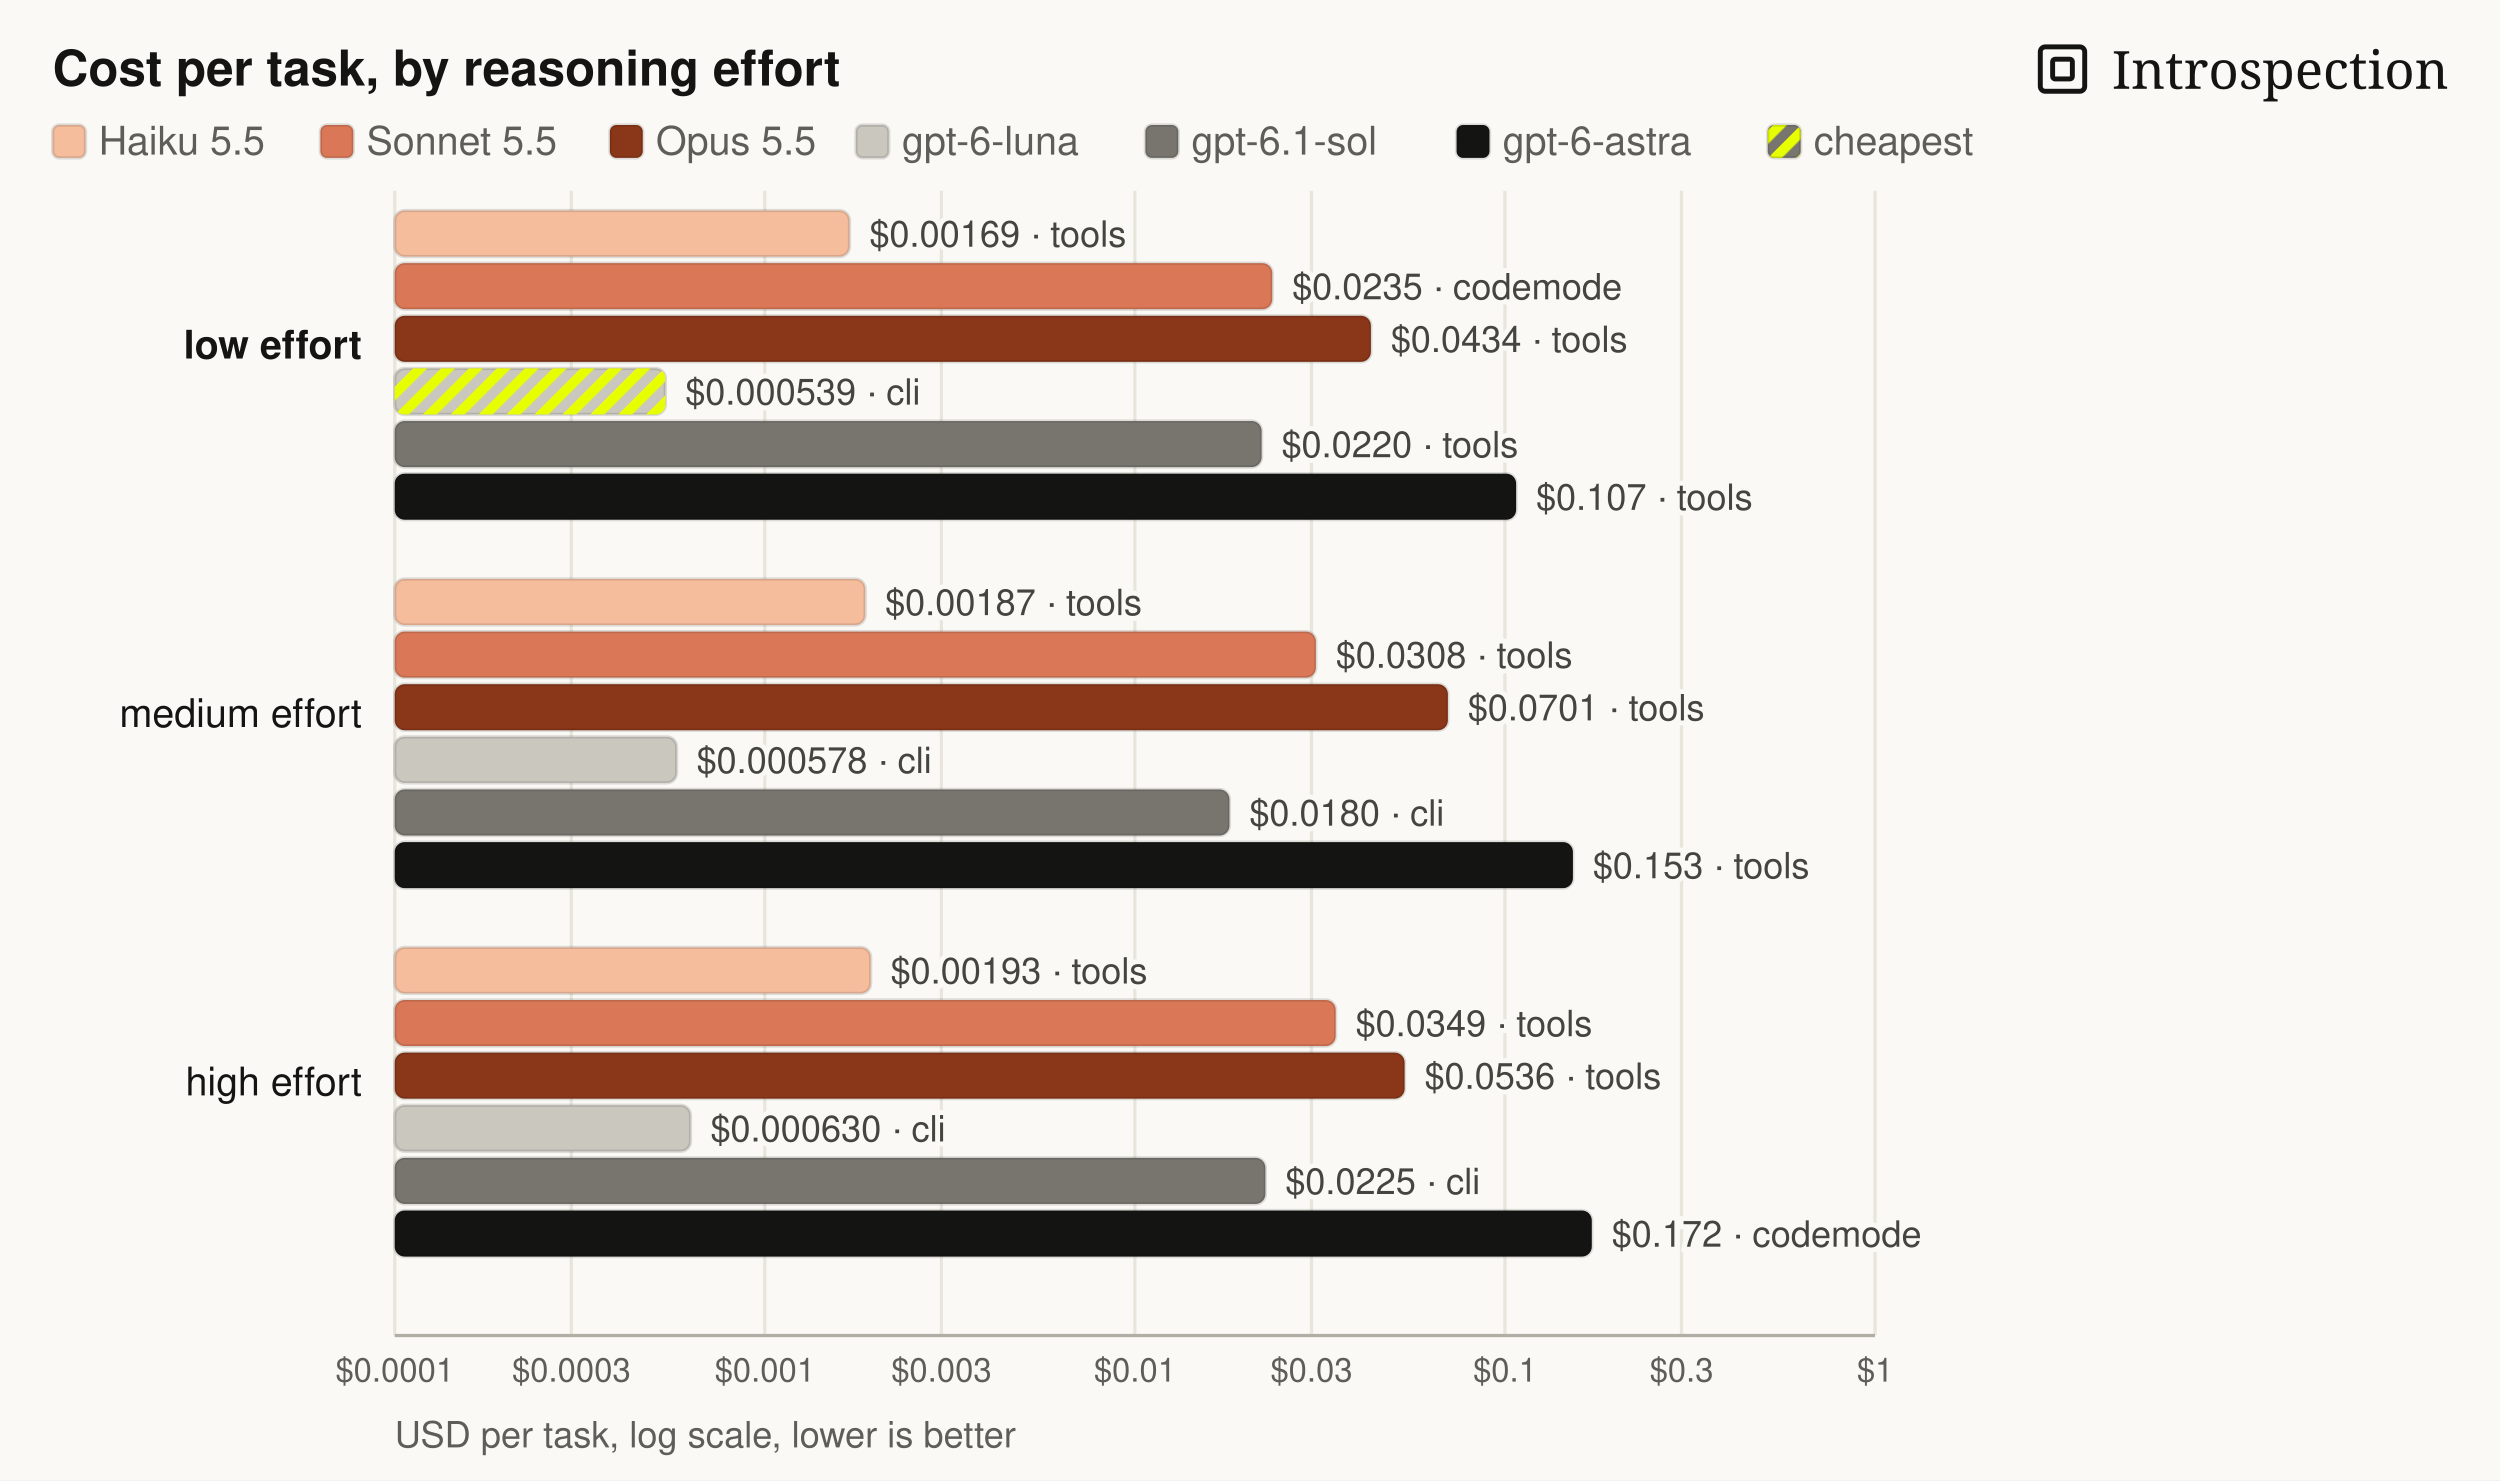
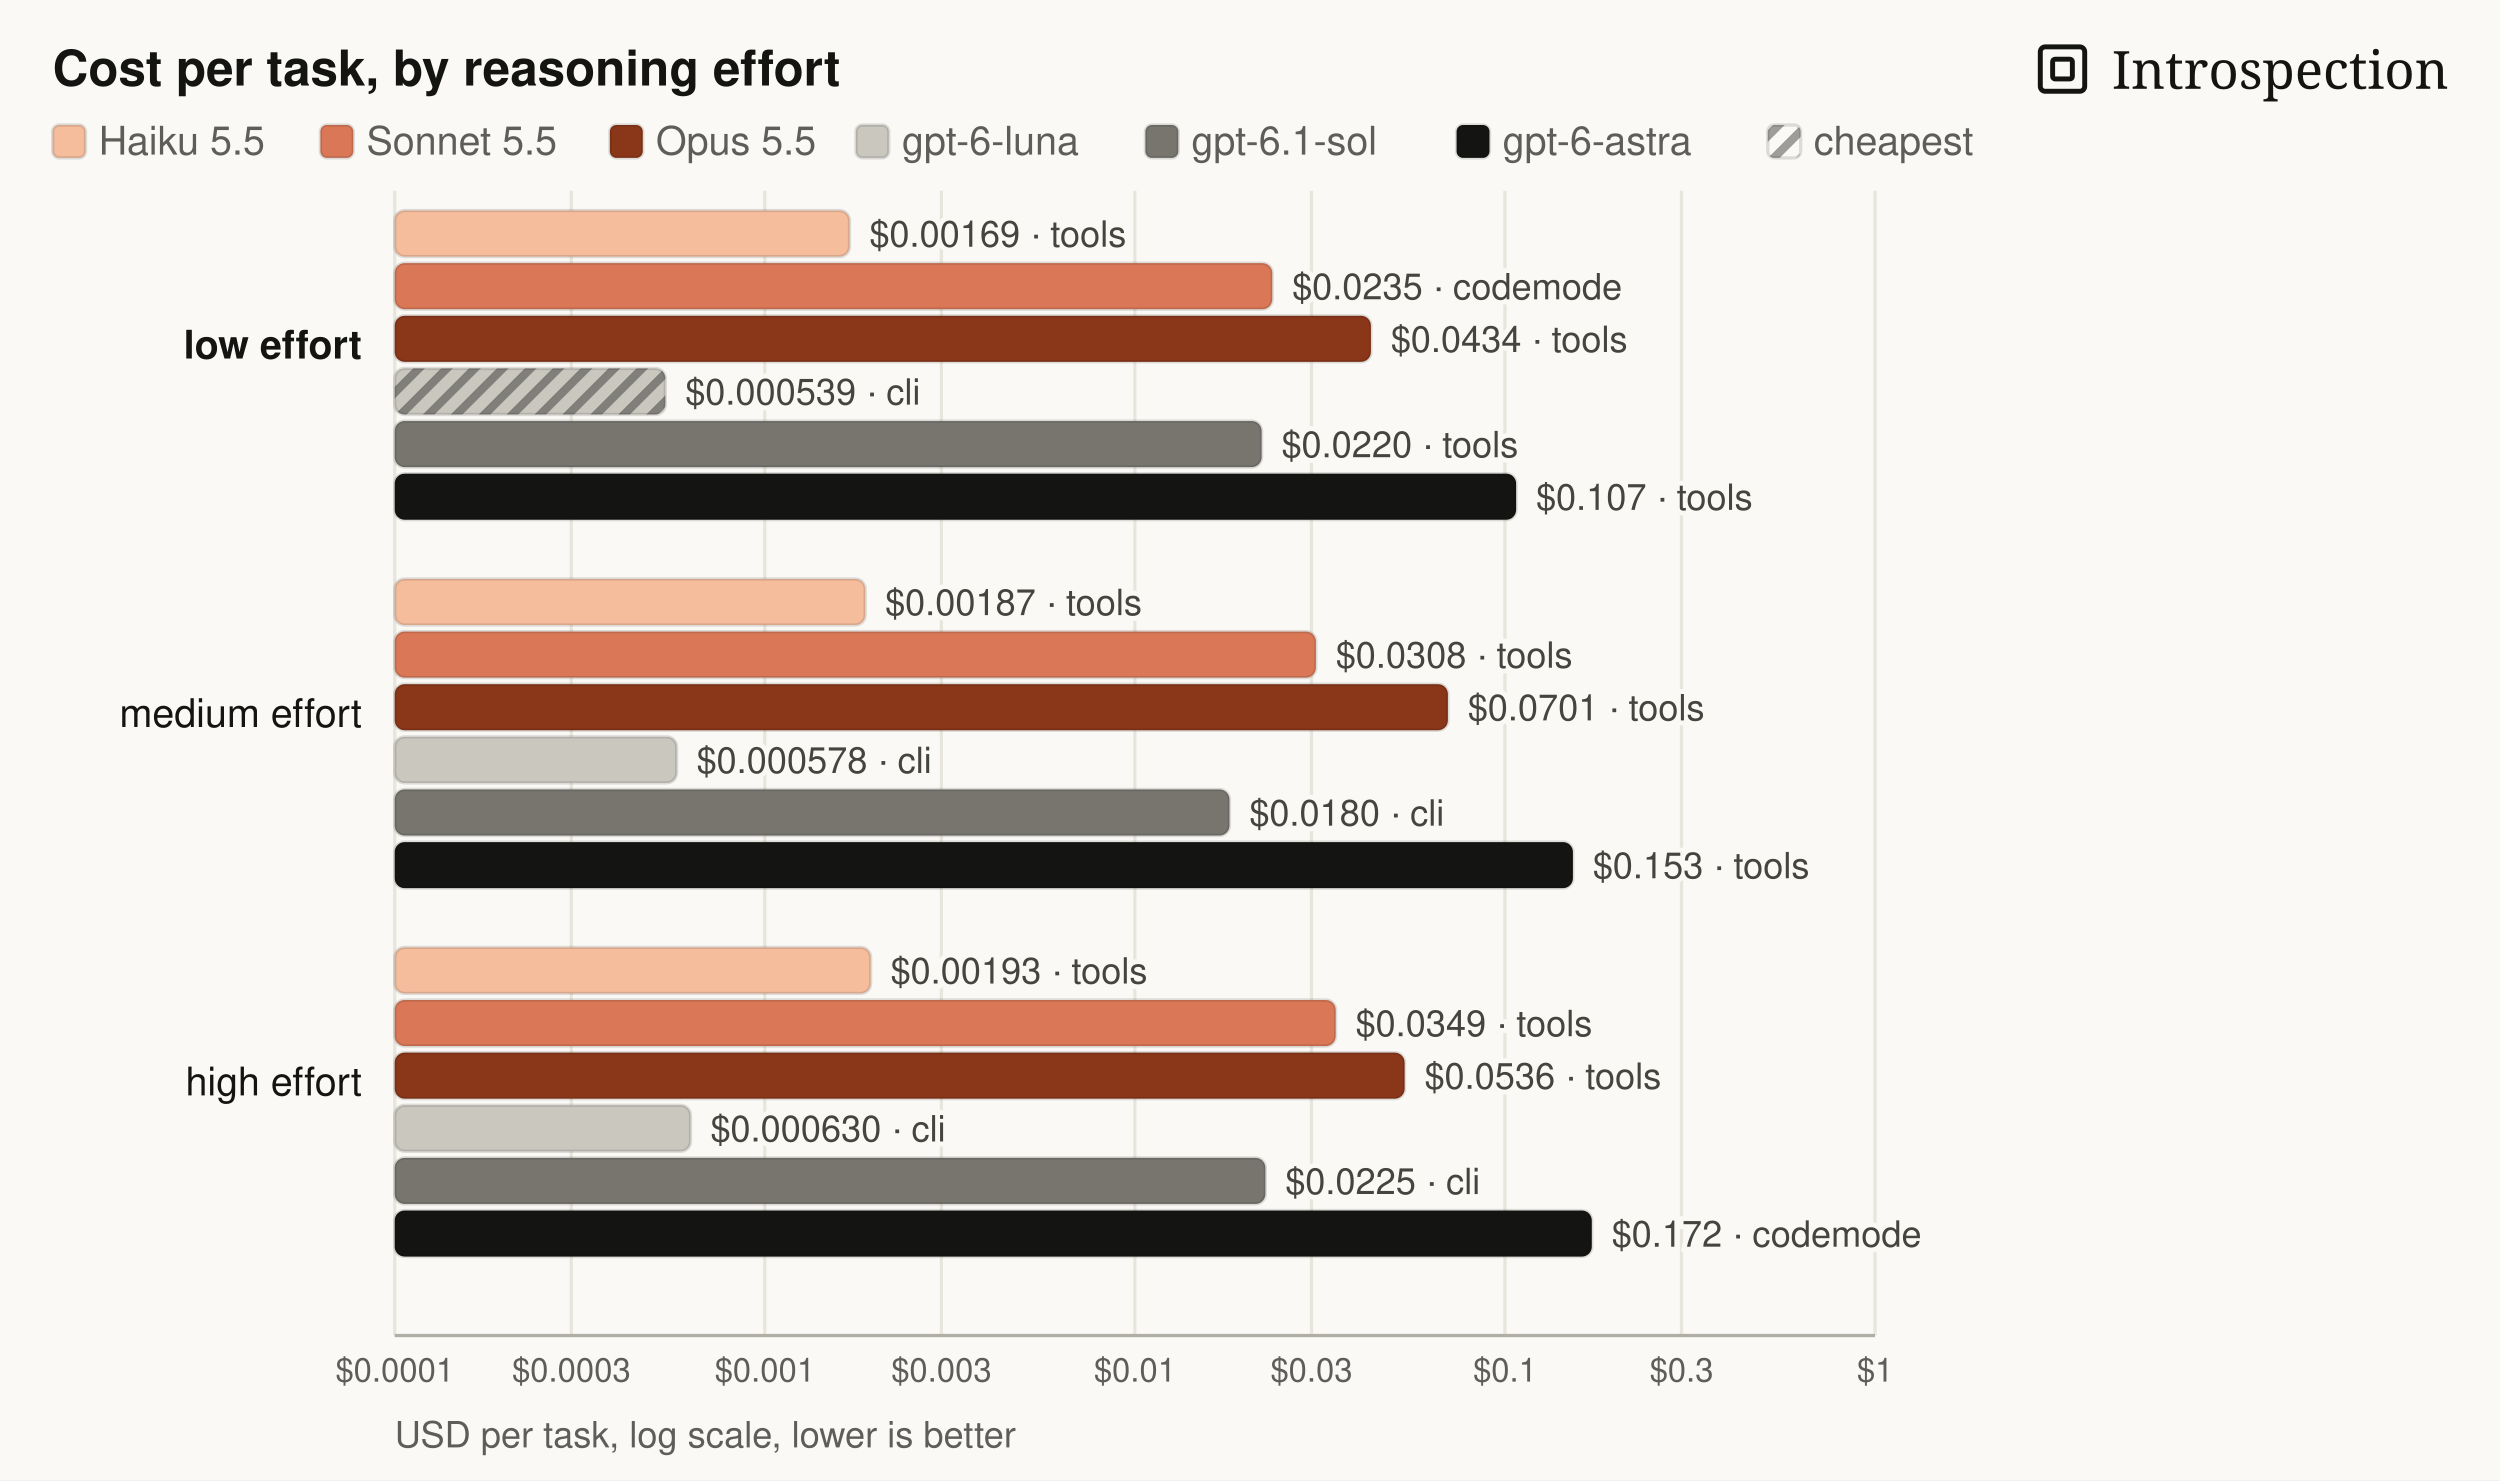
<svg xmlns="http://www.w3.org/2000/svg" width="760" height="450" viewBox="0 0 760 450" font-family="-apple-system, Segoe UI, Helvetica, Arial, sans-serif">
  <defs>
    <pattern id="win-light" patternUnits="userSpaceOnUse" width="6" height="6" patternTransform="rotate(45)">
      <rect width="2.5" height="6" fill="#141413" opacity="0.4" />
    </pattern>
    <pattern id="win-dark" patternUnits="userSpaceOnUse" width="6" height="6" patternTransform="rotate(45)">
      <rect width="2.5" height="6" fill="#ffffff" opacity="0.6" />
-     </pattern>
-     <pattern id="win-yellow" patternUnits="userSpaceOnUse" width="6" height="6" patternTransform="rotate(45)">
-       <rect width="3" height="6" fill="#e6ff00" />
    </pattern>
  </defs>
  <rect width="760" height="450" fill="#faf9f5" />
  <text x="16" y="26" font-size="15" font-weight="600" fill="#141413">Cost per task, by reasoning effort</text>
  <g transform="translate(618 12) scale(0.75)" fill="none" stroke="#141413" stroke-width="2" stroke-linecap="round" stroke-linejoin="round">
    <rect x="3" y="3" width="18" height="18" rx="2" />
    <rect x="8" y="8" width="8" height="8" rx="1" />
  </g>
  <text x="642" y="27" font-size="16" font-family="Georgia, serif" fill="#141413">Introspection</text>
  <rect x="16" y="38" width="10" height="10" rx="2" fill="#f6bd9d" stroke="#0000001f" />
  <text x="30" y="47" font-size="12" fill="#5e5d59">Haiku 5.5</text>
  <rect x="97.4" y="38" width="10" height="10" rx="2" fill="#d97757" stroke="#0000001f" />
  <text x="111.4" y="47" font-size="12" fill="#5e5d59">Sonnet 5.5</text>
  <rect x="185.4" y="38" width="10" height="10" rx="2" fill="#8a3618" stroke="#0000001f" />
  <text x="199.4" y="47" font-size="12" fill="#5e5d59">Opus 5.5</text>
  <rect x="260.2" y="38" width="10" height="10" rx="2" fill="#c9c7be" stroke="#0000001f" />
  <text x="274.2" y="47" font-size="12" fill="#5e5d59">gpt-6-luna</text>
  <rect x="348.2" y="38" width="10" height="10" rx="2" fill="#77756e" stroke="#0000001f" />
  <text x="362.2" y="47" font-size="12" fill="#5e5d59">gpt-6.1-sol</text>
  <rect x="442.8" y="38" width="10" height="10" rx="2" fill="#141413" stroke="#0000001f" />
  <text x="456.8" y="47" font-size="12" fill="#5e5d59">gpt-6-astra</text>
-   <rect x="537.4" y="38" width="10" height="10" rx="2" fill="#77756e" />
-   <rect x="537.4" y="38" width="10" height="10" rx="2" fill="url(#win-yellow)" stroke="#0000001f" />
+   <rect x="537.4" y="38" width="10" height="10" rx="2" fill="url(#win-light)" stroke="#0000001f" />
  <text x="551.4" y="47" font-size="12" fill="#5e5d59">cheapest</text>
  <line x1="120" y1="58" x2="120" y2="406" stroke="#e8e6dc" />
  <text x="120" y="420" font-size="10" text-anchor="middle" fill="#5e5d59">$0.0001</text>
  <line x1="173.676" y1="58" x2="173.676" y2="406" stroke="#e8e6dc" />
  <text x="173.676" y="420" font-size="10" text-anchor="middle" fill="#5e5d59">$0.0003</text>
  <line x1="232.5" y1="58" x2="232.5" y2="406" stroke="#e8e6dc" />
  <text x="232.5" y="420" font-size="10" text-anchor="middle" fill="#5e5d59">$0.001</text>
  <line x1="286.176" y1="58" x2="286.176" y2="406" stroke="#e8e6dc" />
  <text x="286.176" y="420" font-size="10" text-anchor="middle" fill="#5e5d59">$0.003</text>
  <line x1="345" y1="58" x2="345" y2="406" stroke="#e8e6dc" />
  <text x="345" y="420" font-size="10" text-anchor="middle" fill="#5e5d59">$0.01</text>
  <line x1="398.676" y1="58" x2="398.676" y2="406" stroke="#e8e6dc" />
  <text x="398.676" y="420" font-size="10" text-anchor="middle" fill="#5e5d59">$0.03</text>
  <line x1="457.5" y1="58" x2="457.5" y2="406" stroke="#e8e6dc" />
  <text x="457.5" y="420" font-size="10" text-anchor="middle" fill="#5e5d59">$0.1</text>
  <line x1="511.176" y1="58" x2="511.176" y2="406" stroke="#e8e6dc" />
  <text x="511.176" y="420" font-size="10" text-anchor="middle" fill="#5e5d59">$0.3</text>
  <line x1="570" y1="58" x2="570" y2="406" stroke="#e8e6dc" />
  <text x="570" y="420" font-size="10" text-anchor="middle" fill="#5e5d59">$1</text>
  <line x1="120" y1="406" x2="570" y2="406" stroke="#b0aea5" />
  <text x="110" y="109" font-size="12" text-anchor="end" fill="#141413" font-weight="600">low effort</text>
  <rect x="120" y="64" width="138.252" height="14" rx="3" fill="#f6bd9d" stroke="#0000001f" data-href="https://artificialanalysis.ai/models/claude-haiku-5-5" />
  <text x="264.252" y="75" font-size="11" stroke="#faf9f5" stroke-width="3" paint-order="stroke" fill="#45453f">$0.00169 · tools</text>
  <rect x="120" y="80" width="266.763" height="14" rx="3" fill="#d97757" stroke="#0000001f" data-href="https://artificialanalysis.ai/models/claude-sonnet-5-5" />
  <text x="392.763" y="91" font-size="11" stroke="#faf9f5" stroke-width="3" paint-order="stroke" fill="#45453f">$0.0235 · codemode</text>
  <rect x="120" y="96" width="296.756" height="14" rx="3" fill="#8a3618" stroke="#0000001f" data-href="https://artificialanalysis.ai/models/claude-opus-5-5" />
  <text x="422.756" y="107" font-size="11" stroke="#faf9f5" stroke-width="3" paint-order="stroke" fill="#45453f">$0.0434 · tools</text>
  <rect x="120" y="112" width="82.271" height="14" rx="3" fill="#c9c7be" stroke="#0000001f" data-href="https://artificialanalysis.ai/models/gpt-6-luna" />
-   <rect x="120" y="112" width="82.271" height="14" rx="3" fill="url(#win-yellow)" pointer-events="none" />
+   <rect x="120" y="112" width="82.271" height="14" rx="3" fill="url(#win-light)" pointer-events="none" />
  <text x="208.271" y="123" font-size="11" stroke="#faf9f5" stroke-width="3" paint-order="stroke" fill="#45453f">$0.000539 · cli</text>
  <rect x="120" y="128" width="263.531" height="14" rx="3" fill="#77756e" stroke="#0000001f" data-href="https://artificialanalysis.ai/models/gpt-6-1-sol" />
  <text x="389.531" y="139" font-size="11" stroke="#faf9f5" stroke-width="3" paint-order="stroke" fill="#45453f">$0.0220 · tools</text>
  <rect x="120" y="144" width="340.901" height="14" rx="3" fill="#141413" stroke="#0000001f" data-href="https://artificialanalysis.ai/models/gpt-6-astra" />
  <text x="466.901" y="155" font-size="11" stroke="#faf9f5" stroke-width="3" paint-order="stroke" fill="#45453f">$0.107 · tools</text>
  <text x="110" y="221" font-size="12" text-anchor="end" fill="#141413" font-weight="400">medium effort</text>
  <rect x="120" y="176" width="143.021" height="14" rx="3" fill="#f6bd9d" stroke="#0000001f" data-href="https://artificialanalysis.ai/models/claude-haiku-5-5" />
  <text x="269.021" y="187" font-size="11" stroke="#faf9f5" stroke-width="3" paint-order="stroke" fill="#45453f">$0.00187 · tools</text>
  <rect x="120" y="192" width="280.025" height="14" rx="3" fill="#d97757" stroke="#0000001f" data-href="https://artificialanalysis.ai/models/claude-sonnet-5-5" />
  <text x="406.025" y="203" font-size="11" stroke="#faf9f5" stroke-width="3" paint-order="stroke" fill="#45453f">$0.0308 · tools</text>
  <rect x="120" y="208" width="320.156" height="14" rx="3" fill="#8a3618" stroke="#0000001f" data-href="https://artificialanalysis.ai/models/claude-opus-5-5" />
  <text x="446.156" y="219" font-size="11" stroke="#faf9f5" stroke-width="3" paint-order="stroke" fill="#45453f">$0.0701 · tools</text>
  <rect x="120" y="224" width="85.708" height="14" rx="3" fill="#c9c7be" stroke="#0000001f" data-href="https://artificialanalysis.ai/models/gpt-6-luna" />
  <text x="211.708" y="235" font-size="11" stroke="#faf9f5" stroke-width="3" paint-order="stroke" fill="#45453f">$0.000578 · cli</text>
  <rect x="120" y="240" width="253.754" height="14" rx="3" fill="#77756e" stroke="#0000001f" data-href="https://artificialanalysis.ai/models/gpt-6-1-sol" />
  <text x="379.754" y="251" font-size="11" stroke="#faf9f5" stroke-width="3" paint-order="stroke" fill="#45453f">$0.0180 · cli</text>
  <rect x="120" y="256" width="358.163" height="14" rx="3" fill="#141413" stroke="#0000001f" data-href="https://artificialanalysis.ai/models/gpt-6-astra" />
  <text x="484.163" y="267" font-size="11" stroke="#faf9f5" stroke-width="3" paint-order="stroke" fill="#45453f">$0.153 · tools</text>
  <text x="110" y="333" font-size="12" text-anchor="end" fill="#141413" font-weight="400">high effort</text>
  <rect x="120" y="288" width="144.683" height="14" rx="3" fill="#f6bd9d" stroke="#0000001f" data-href="https://artificialanalysis.ai/models/claude-haiku-5-5" />
  <text x="270.683" y="299" font-size="11" stroke="#faf9f5" stroke-width="3" paint-order="stroke" fill="#45453f">$0.00193 · tools</text>
  <rect x="120" y="304" width="286.044" height="14" rx="3" fill="#d97757" stroke="#0000001f" data-href="https://artificialanalysis.ai/models/claude-sonnet-5-5" />
  <text x="412.044" y="315" font-size="11" stroke="#faf9f5" stroke-width="3" paint-order="stroke" fill="#45453f">$0.0349 · tools</text>
  <rect x="120" y="320" width="307.004" height="14" rx="3" fill="#8a3618" stroke="#0000001f" data-href="https://artificialanalysis.ai/models/claude-opus-5-5" />
  <text x="433.004" y="331" font-size="11" stroke="#faf9f5" stroke-width="3" paint-order="stroke" fill="#45453f">$0.0536 · tools</text>
  <rect x="120" y="336" width="89.928" height="14" rx="3" fill="#c9c7be" stroke="#0000001f" data-href="https://artificialanalysis.ai/models/gpt-6-luna" />
  <text x="215.928" y="347" font-size="11" stroke="#faf9f5" stroke-width="3" paint-order="stroke" fill="#45453f">$0.000630 · cli</text>
  <rect x="120" y="352" width="264.674" height="14" rx="3" fill="#77756e" stroke="#0000001f" data-href="https://artificialanalysis.ai/models/gpt-6-1-sol" />
  <text x="390.674" y="363" font-size="11" stroke="#faf9f5" stroke-width="3" paint-order="stroke" fill="#45453f">$0.0225 · cli</text>
  <rect x="120" y="368" width="363.903" height="14" rx="3" fill="#141413" stroke="#0000001f" data-href="https://artificialanalysis.ai/models/gpt-6-astra" />
  <text x="489.903" y="379" font-size="11" stroke="#faf9f5" stroke-width="3" paint-order="stroke" fill="#45453f">$0.172 · codemode</text>
  <text x="120" y="440" font-size="11" fill="#5e5d59">USD per task, log scale, lower is better</text>
</svg>
